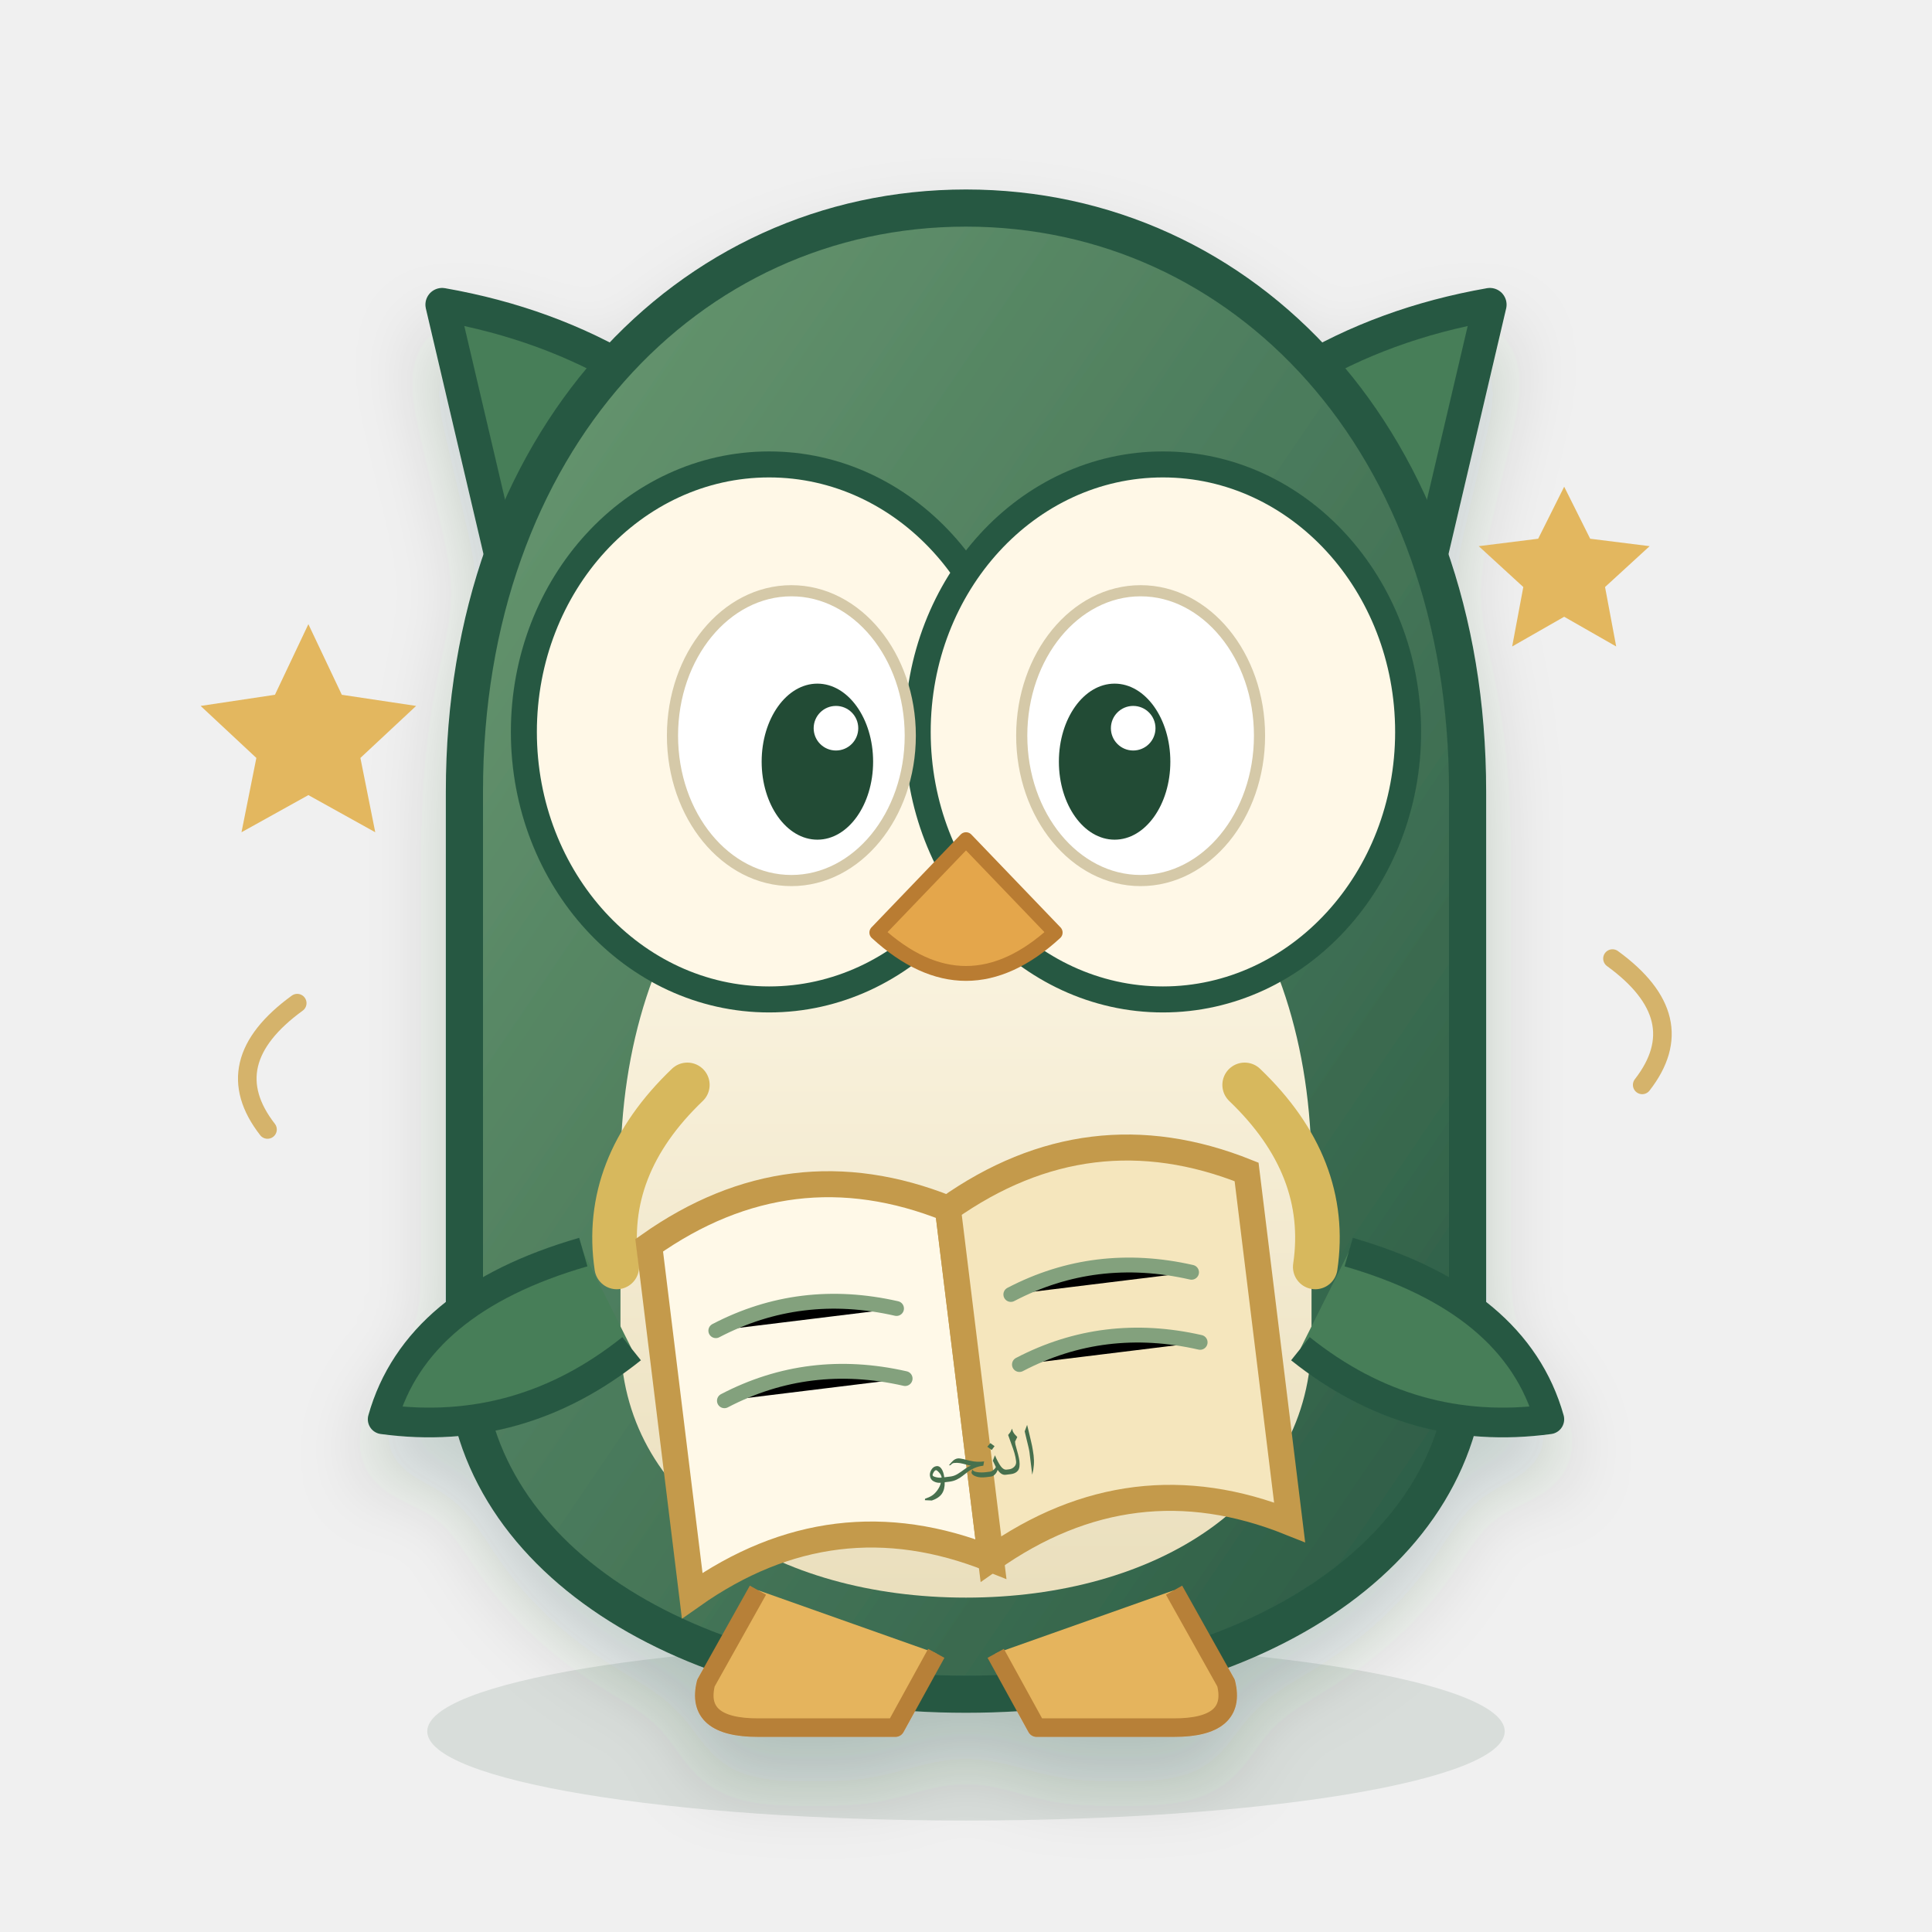
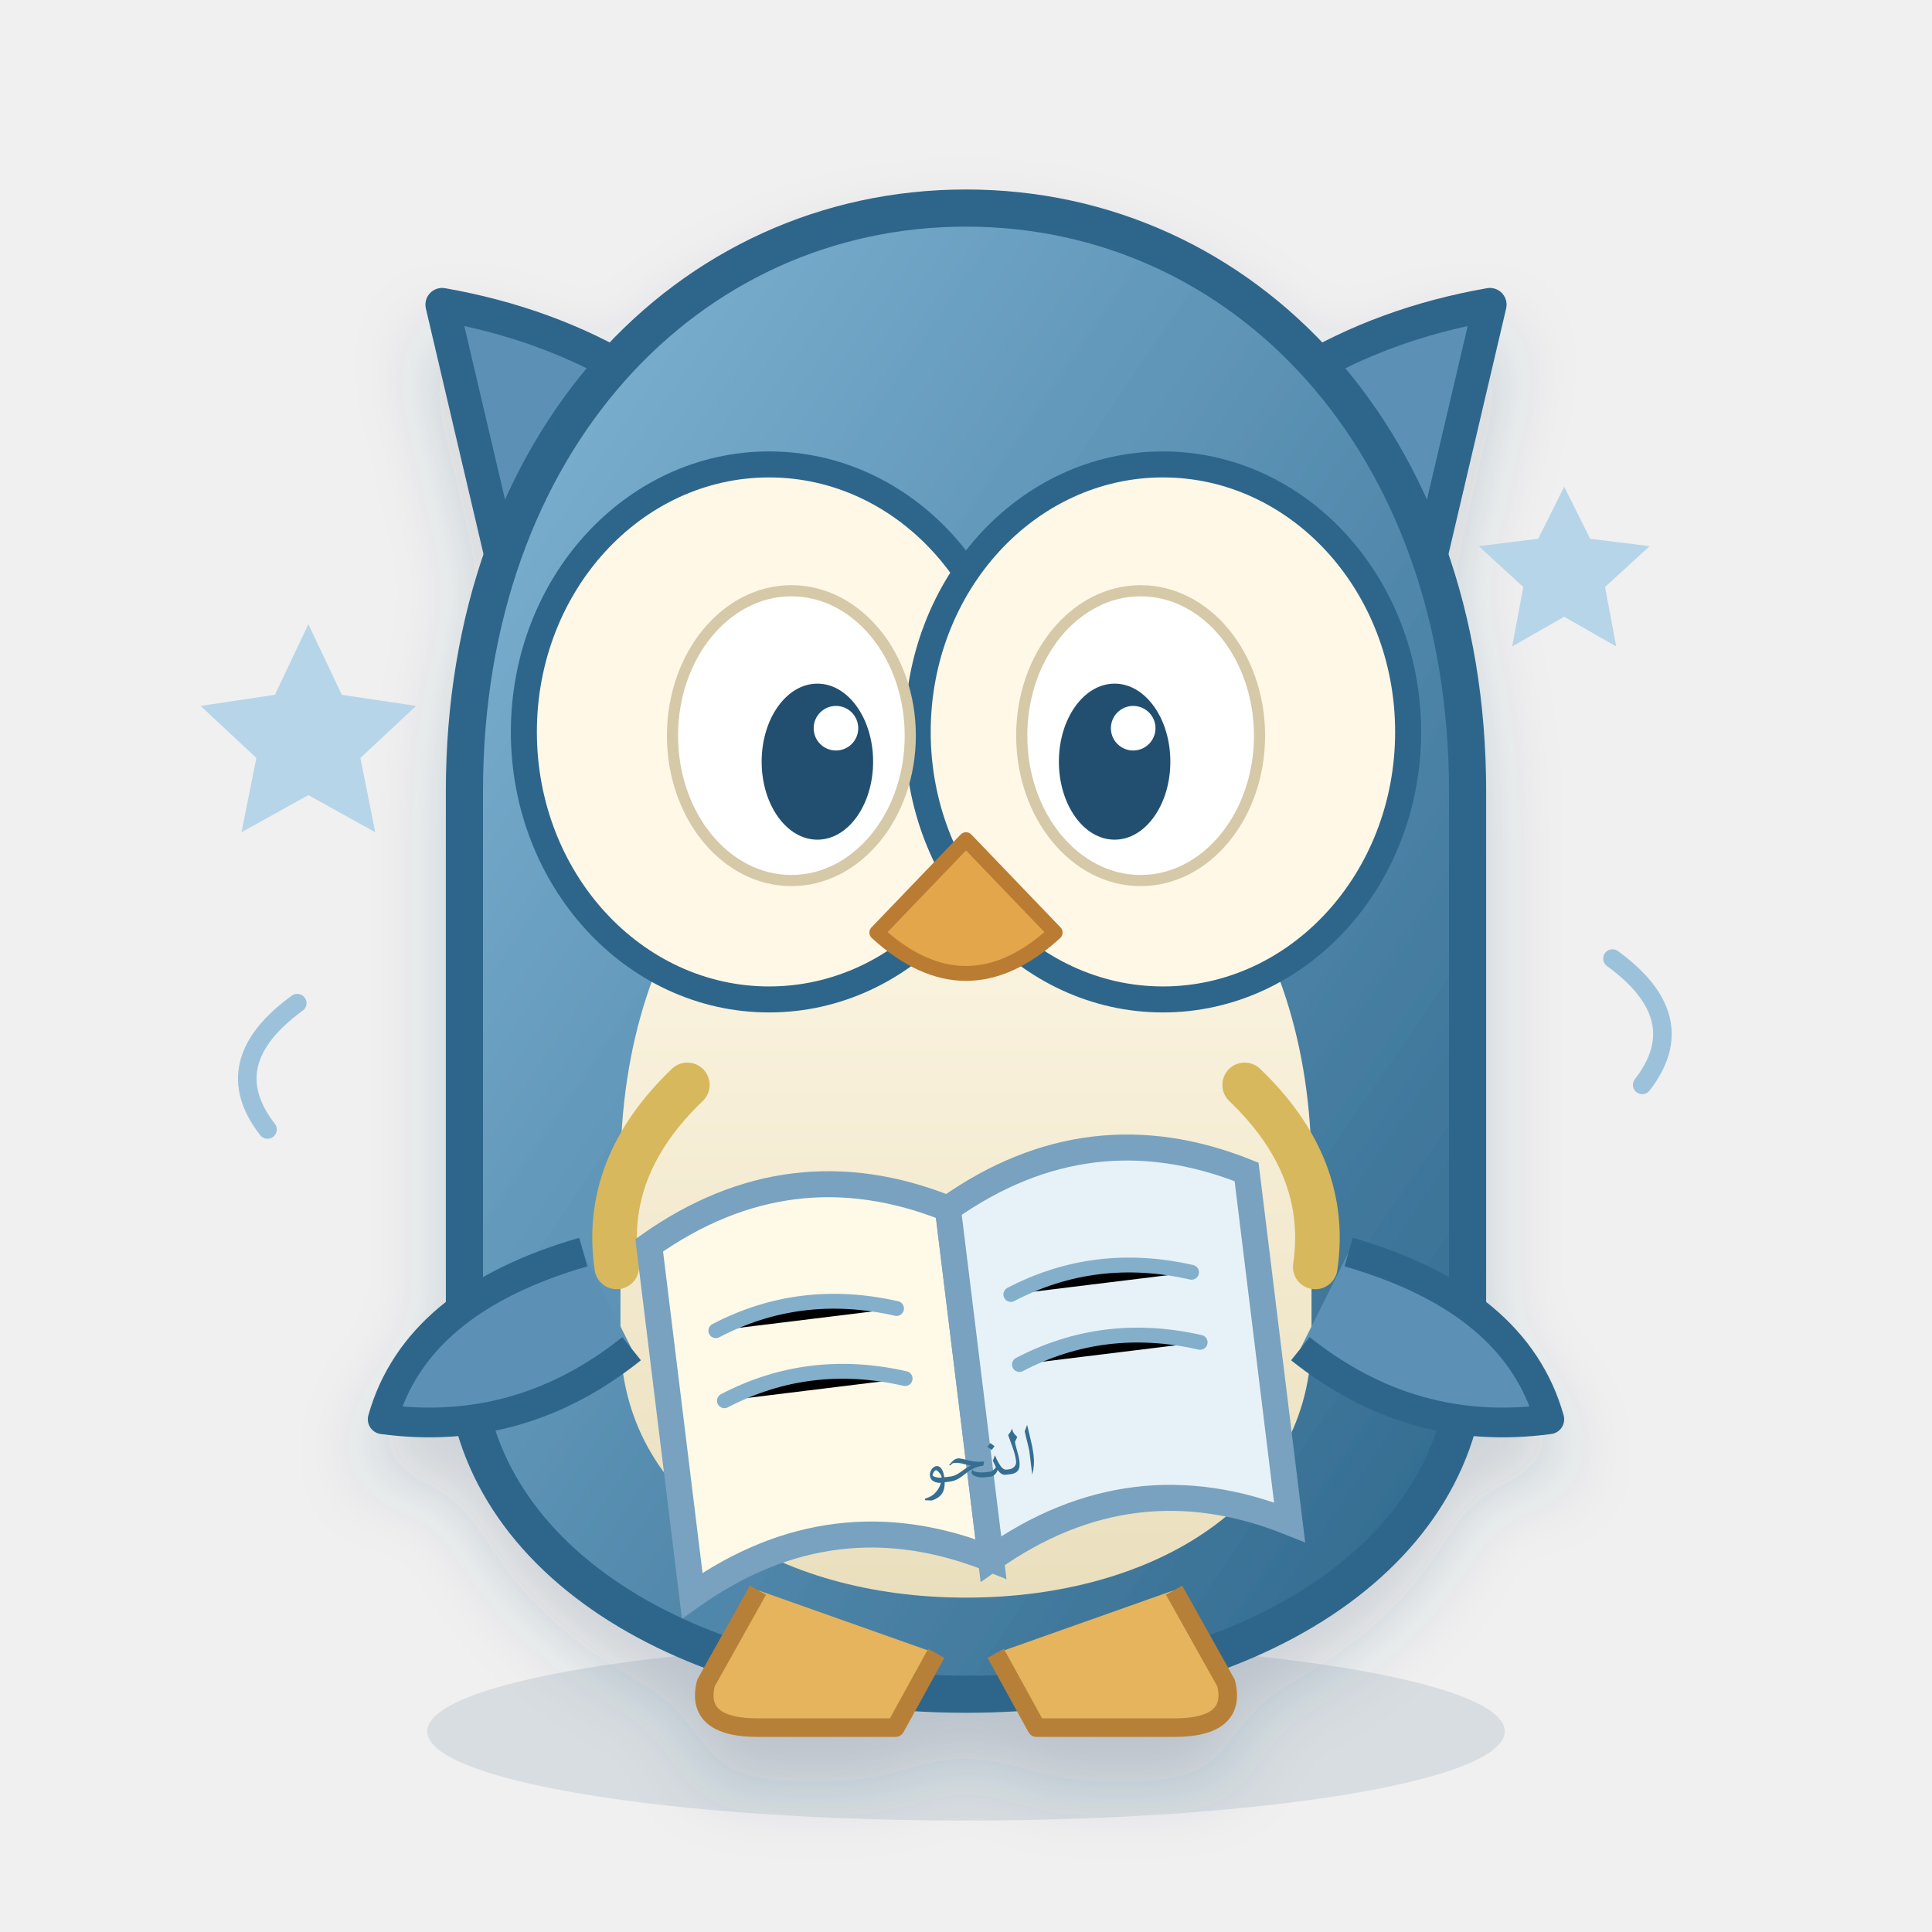
<svg xmlns="http://www.w3.org/2000/svg" viewBox="0 0 520 520" role="img" aria-labelledby="title desc">
  <defs>
    <linearGradient id="body" x1="0" y1="0" x2="1" y2="1">
-       <stop stop-color="#6c9b73" />
-       <stop offset="1" stop-color="#285943" />
+       <stop stop-color="#83B7D7" />
+       <stop offset="1" stop-color="#2D668B" />
    </linearGradient>
    <linearGradient id="belly" x1="0" y1="0" x2="0" y2="1">
      <stop stop-color="#fff9e9" />
      <stop offset="1" stop-color="#eadfbd" />
    </linearGradient>
    <linearGradient id="book" x1="0" y1="0" x2="1" y2="1">
-       <stop stop-color="#f7d987" />
-       <stop offset="1" stop-color="#d9a84e" />
+       <stop stop-color="#DCECF6" />
+       <stop offset="1" stop-color="#A8CBE2" />
    </linearGradient>
    <filter id="shadow" x="-30%" y="-30%" width="160%" height="170%">
-       <feDropShadow dx="0" dy="12" stdDeviation="10" flood-color="#183e2c" flood-opacity=".18" />
+       <feDropShadow dx="0" dy="12" stdDeviation="10" flood-color="#1D4867" flood-opacity=".18" />
    </filter>
  </defs>
-   <ellipse cx="260" cy="466" rx="145" ry="24" fill="#244d35" opacity=".12" />
+   <ellipse cx="260" cy="466" rx="145" ry="24" fill="#214F70" opacity=".12" />
  <g filter="url(#shadow)">
-     <path d="M142 180 119 82q57 10 91 55M378 180l23-98q-57 10-91 55" fill="#477e58" stroke="#285943" stroke-width="9" stroke-linejoin="round" />
-     <path d="M125 213c0-94 60-157 135-157s135 63 135 157v151c0 55-60 92-135 92s-135-37-135-92z" fill="url(#body)" stroke="#285943" stroke-width="10" />
+     <path d="M142 180 119 82q57 10 91 55M378 180l23-98q-57 10-91 55" fill="#5C91B5" stroke="#2D668B" stroke-width="9" stroke-linejoin="round" />
+     <path d="M125 213c0-94 60-157 135-157s135 63 135 157v151c0 55-60 92-135 92s-135-37-135-92z" fill="url(#body)" stroke="#2D668B" stroke-width="10" />
    <path d="M167 315c0-68 39-114 93-114s93 46 93 114v45c0 44-42 70-93 70s-93-26-93-70z" fill="url(#belly)" />
-     <ellipse cx="207" cy="197" rx="66" ry="72" fill="#fff8e7" stroke="#285943" stroke-width="7" />
-     <ellipse cx="313" cy="197" rx="66" ry="72" fill="#fff8e7" stroke="#285943" stroke-width="7" />
+     <ellipse cx="207" cy="197" rx="66" ry="72" fill="#fff8e7" stroke="#2D668B" stroke-width="7" />
+     <ellipse cx="313" cy="197" rx="66" ry="72" fill="#fff8e7" stroke="#2D668B" stroke-width="7" />
    <ellipse cx="213" cy="198" rx="32" ry="39" fill="#fff" stroke="#d5c9a8" stroke-width="3" />
    <ellipse cx="307" cy="198" rx="32" ry="39" fill="#fff" stroke="#d5c9a8" stroke-width="3" />
-     <ellipse cx="220" cy="205" rx="15" ry="21" fill="#244b36" />
-     <ellipse cx="300" cy="205" rx="15" ry="21" fill="#244b36" />
+     <ellipse cx="220" cy="205" rx="15" ry="21" fill="#214F70" />
+     <ellipse cx="300" cy="205" rx="15" ry="21" fill="#214F70" />
    <circle cx="225" cy="196" r="6" fill="#fff" />
    <circle cx="305" cy="196" r="6" fill="#fff" />
    <path d="m260 226-24 25q24 22 48 0z" fill="#e4a64b" stroke="#b97b32" stroke-width="4" stroke-linejoin="round" />
    <path d="M185 292q-23 22-19 49M335 292q23 22 19 49" fill="none" stroke="#d7b85d" stroke-width="12" stroke-linecap="round" />
    <path d="M204 428 190 453q-3 12 14 12h37l11-20M316 428l14 25q3 12-14 12h-37l-11-20" fill="#e5b45d" stroke="#b78038" stroke-width="5" stroke-linejoin="round" />
-     <path d="M157 337q-45 13-54 45 37 5 67-19M363 337q45 13 54 45-37 5-67-19" fill="#477e58" stroke="#285943" stroke-width="8" stroke-linejoin="round" />
+     <path d="M157 337q-45 13-54 45 37 5 67-19M363 337q45 13 54 45-37 5-67-19" fill="#5C91B5" stroke="#2D668B" stroke-width="8" stroke-linejoin="round" />
    <g transform="rotate(-7 260 365)">
-       <path d="M179 325q41-22 81 0v95q-40-22-81 0z" fill="#fff9e8" stroke="#c49a4b" stroke-width="7" />
-       <path d="M260 325q41-22 81 0v95q-40-22-81 0z" fill="#f5e6bd" stroke="#c49a4b" stroke-width="7" />
-       <path d="M260 326v94" stroke="#c49a4b" stroke-width="5" />
-       <path d="M194 350q24-9 49 0M194 369q24-9 49 0M274 350q24-9 49 0M274 369q24-9 49 0" stroke="#83a17d" stroke-width="4" stroke-linecap="round" />
-       <text x="260" y="398" text-anchor="middle" font-family="serif" font-size="18" fill="#47704e">النحو</text>
+       <path d="M179 325q41-22 81 0v95q-40-22-81 0z" fill="#fff9e8" stroke="#78A2BF" stroke-width="7" />
+       <path d="M260 325q41-22 81 0v95q-40-22-81 0z" fill="#E7F2F8" stroke="#78A2BF" stroke-width="7" />
+       <path d="M260 326v94" stroke="#78A2BF" stroke-width="5" />
+       <path d="M194 350q24-9 49 0M194 369q24-9 49 0M274 350q24-9 49 0M274 369q24-9 49 0" stroke="#83AFCB" stroke-width="4" stroke-linecap="round" />
+       <text x="260" y="398" text-anchor="middle" font-family="serif" font-size="18" fill="#356E92">النحو</text>
    </g>
  </g>
-   <g fill="#e3b75f">
+   <g fill="#B6D5E9">
    <path d="m83 168 9 19 20 3-15 14 4 20-18-10-18 10 4-20-15-14 20-3z" />
    <path d="m421 131 7 14 16 2-12 11 3 16-14-8-14 8 3-16-12-11 16-2z" />
  </g>
-   <g fill="none" stroke="#d5b36b" stroke-width="5" stroke-linecap="round">
+   <g fill="none" stroke="#9CC2DB" stroke-width="5" stroke-linecap="round">
    <path d="M80 270q-22 16-8 34M434 258q22 16 8 34" />
  </g>
</svg>
